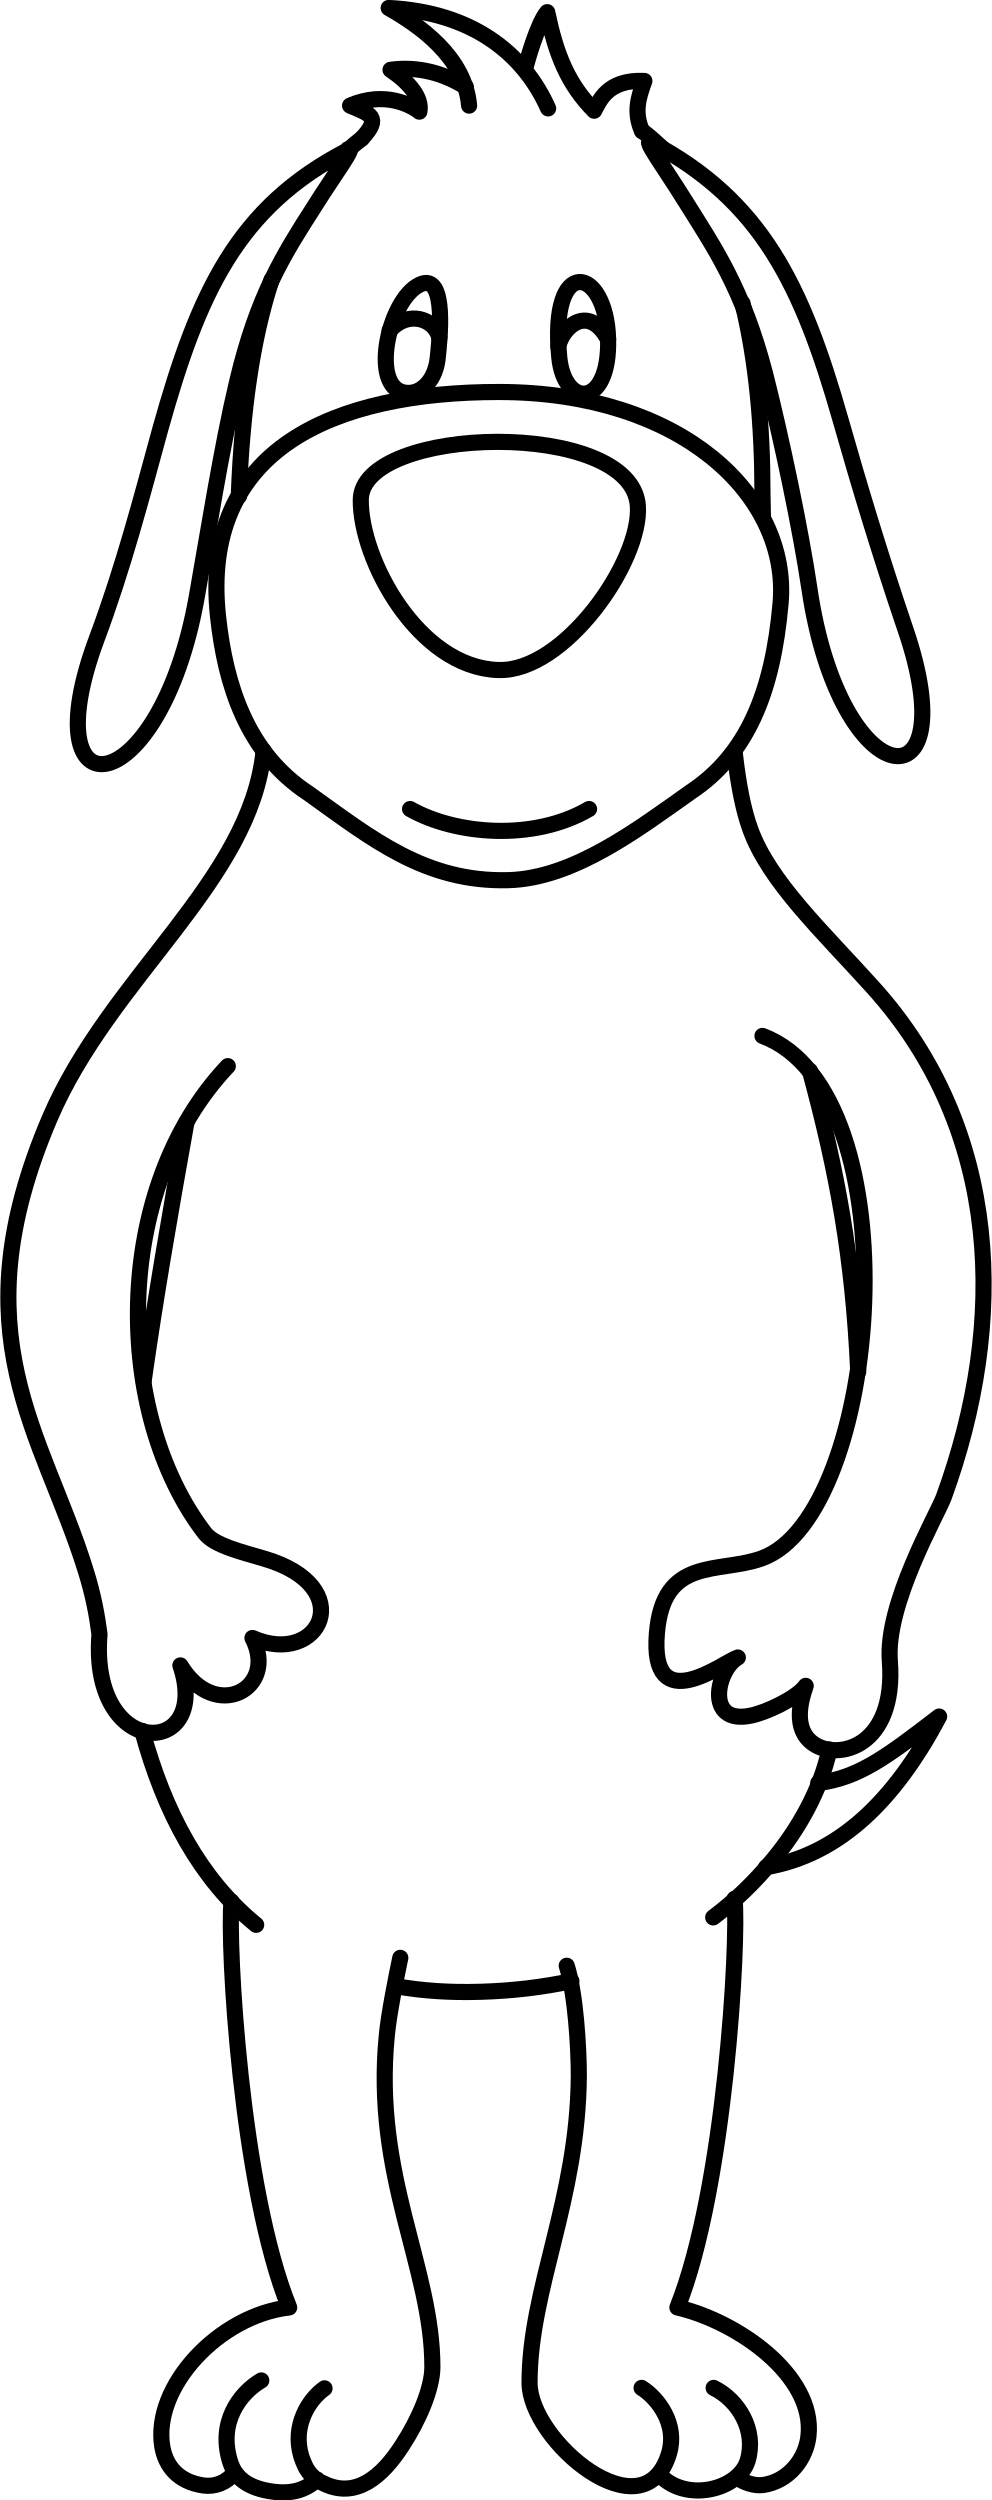
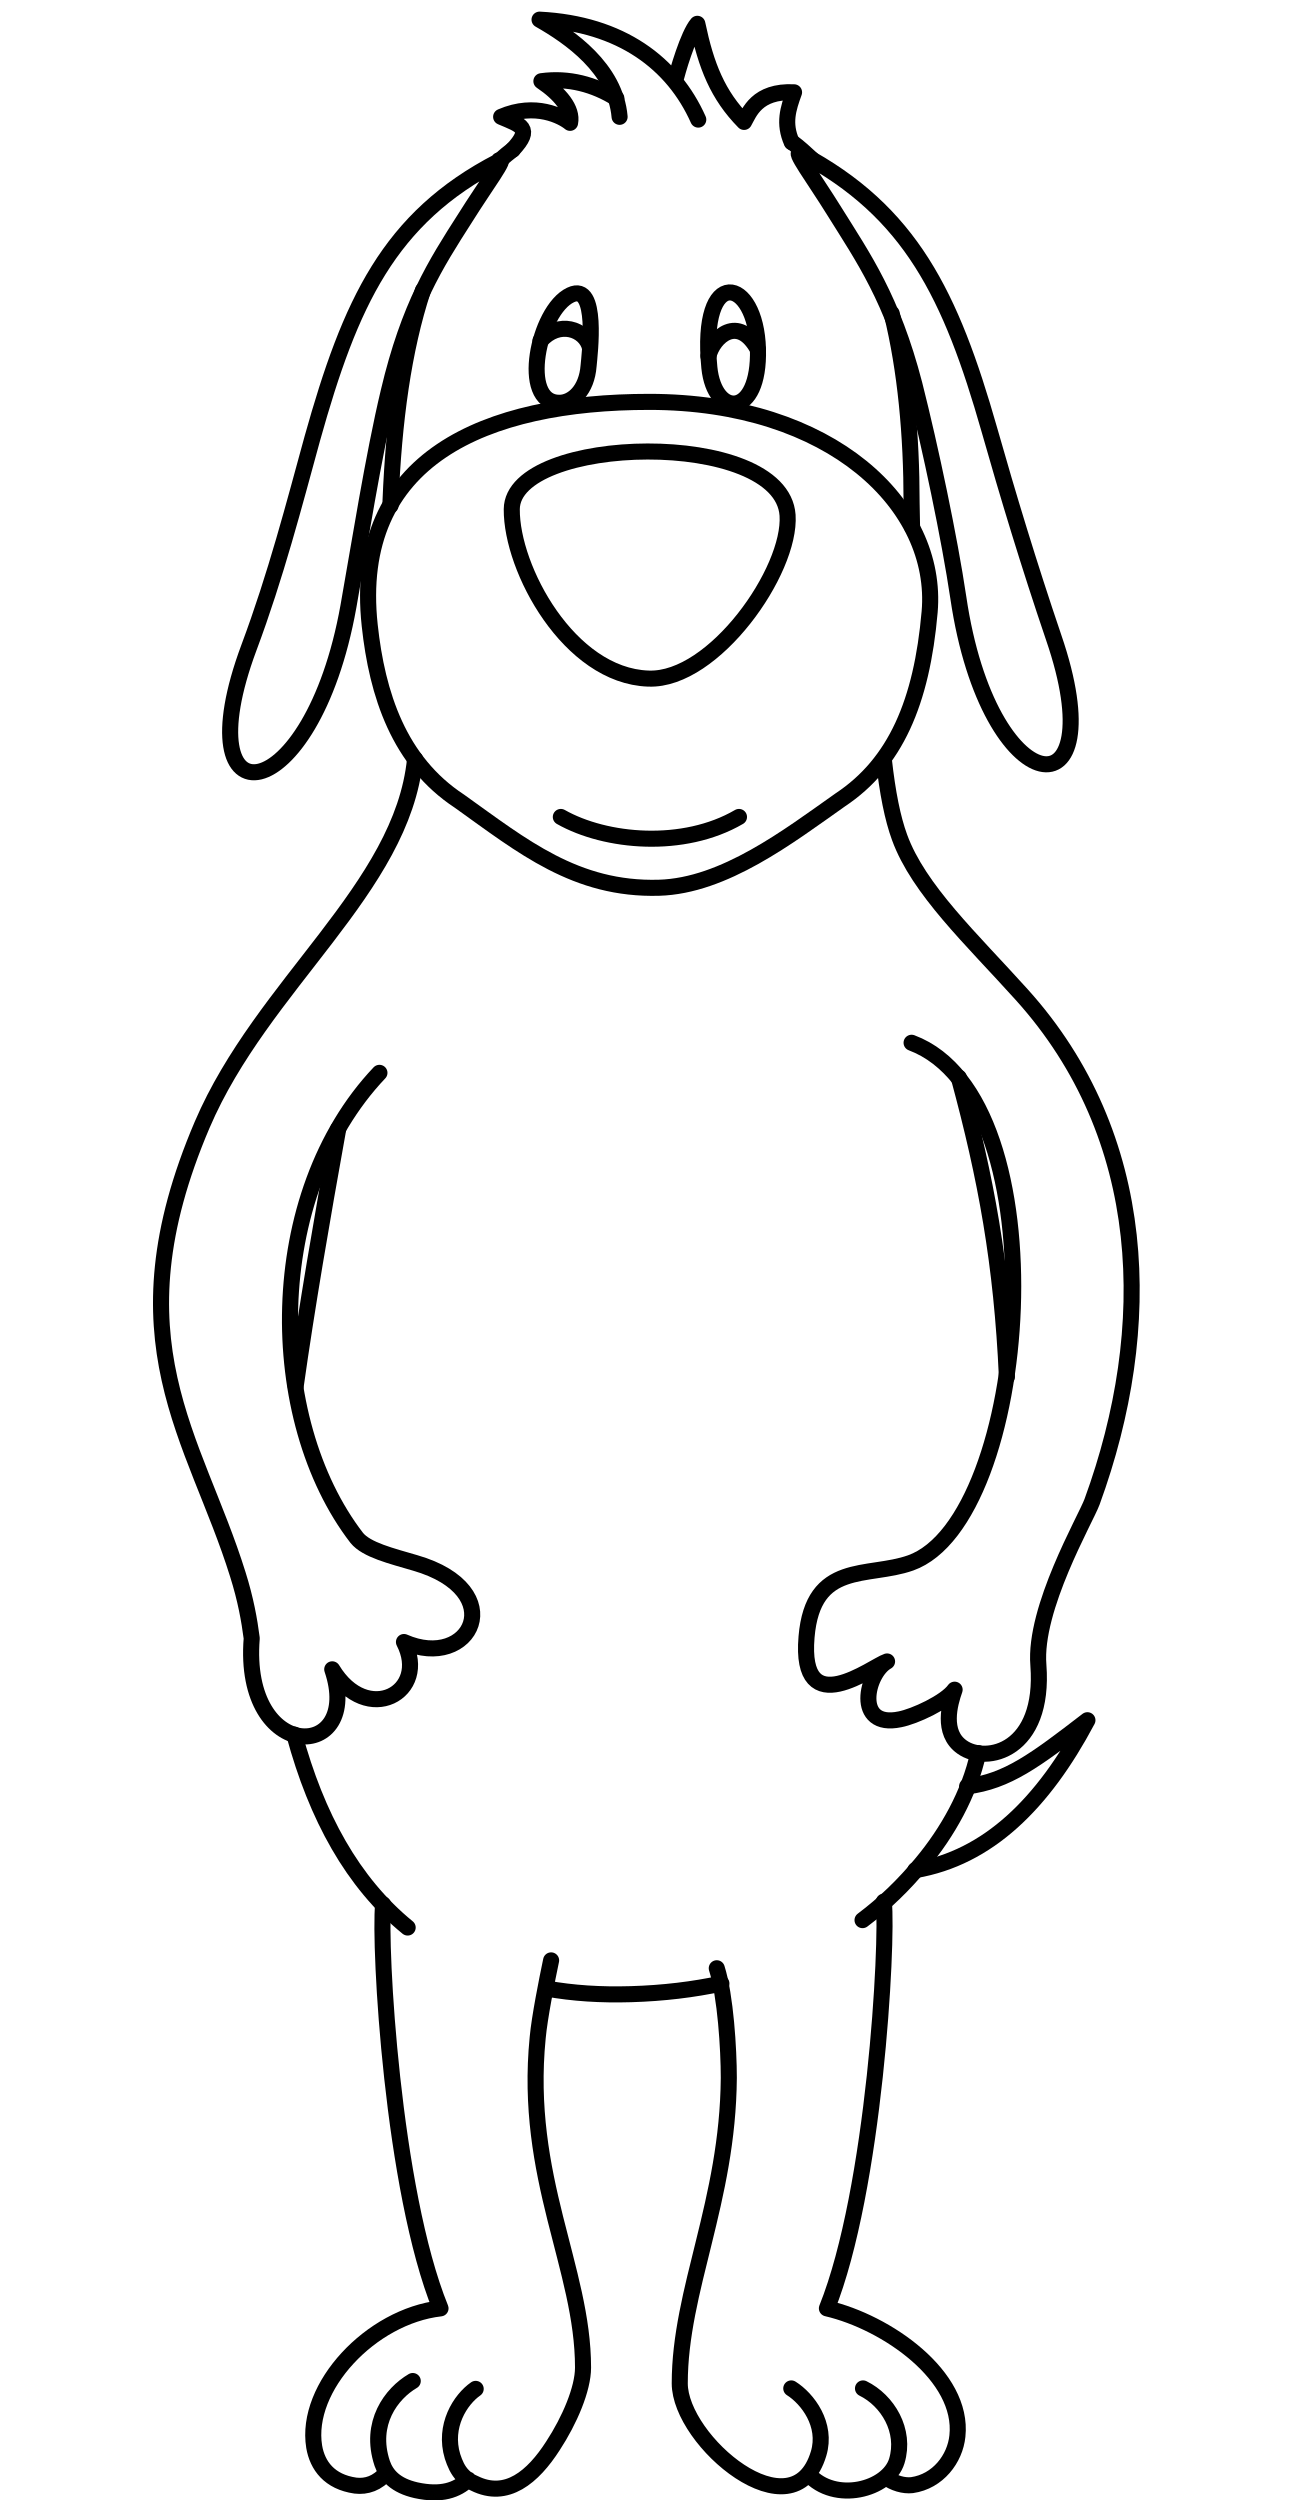
- <svg xmlns="http://www.w3.org/2000/svg" xml:space="preserve" width="48.76mm" height="122.924mm" version="1.1" style="shape-rendering:geometricPrecision; text-rendering:geometricPrecision; image-rendering:optimizeQuality; fill-rule:evenodd; clip-rule:evenodd" viewBox="0 0 2133 5377">
-   <defs>
-     <style type="text/css">
+ <svg xmlns="http://www.w3.org/2000/svg" xml:space="preserve" width="226.28" height="437.61" version="1.1" style="fill-rule:evenodd" viewBox="0 0 2793.579 5402.338" id="svg3070">
+   <defs id="defs3072">
+     <style type="text/css" id="style3074">
   
    .str0 {stroke:black;stroke-width:34.722;stroke-linecap:round;stroke-linejoin:round}
    .fil0 {fill:none}
   
  </style>
  </defs>
-   <g id="lineart">
+   <g id="lineart" transform="translate(329.9707,25.33956)">
    <g id="_642120112">
-       <path class="fil0 str0" d="M514 1067c0,-3 0,-7 0,-10 7,-173 28,-327 70,-455m168 -282c8,-8 17,-15 26,-22m604 -16c15,11 28,23 42,36m173 334c30,122 43,262 43,409 0,18 1,35 1,52m101 1190c59,218 93,402 104,647m-62 813c-19,88 -67,172 -122,238 -38,46 -80,87 -128,123m-305 137c-60,13 -126,21 -195,23 -66,2 -126,-2 -182,-12m-301 -132c-119,-97 -197,-240 -245,-417m3 -753c24,-170 56,-356 92,-556" />
-       <path class="fil0 str0" d="M1640 2228c328,123 256,1032 -2,1124 -93,33 -211,-5 -225,160 -16,189 143,63 174,53 -45,25 -72,146 28,125 31,-6 99,-37 118,-64 -11,31 -28,93 16,124 53,38 179,8 165,-177 -10,-123 102,-315 116,-353 138,-378 124,-790 -152,-1096 -108,-120 -223,-227 -264,-340 -15,-41 -26,-96 -34,-168" />
-       <path class="fil0 str0" d="M903 612c-70,33 -111,234 -24,233 28,0 59,-27 63,-80 2,-23 22,-182 -39,-153z" />
-       <path class="fil0 str0" d="M945 726c-10,-41 -68,-60 -107,-15" />
-       <path class="fil0 str0" d="M1203 769c-22,-223 101,-197 105,-40 4,150 -94,149 -105,40z" />
-       <path class="fil0 str0" d="M1201 744c10,-42 65,-91 107,-14" />
-       <path class="fil0 str0" d="M1071 1441c-171,-6 -296,-237 -295,-366 1,-161 583,-176 596,13 8,120 -159,358 -300,353z" />
-       <path class="fil0 str0" d="M498 4090c-9,91 20,617 124,873 -150,17 -294,170 -273,299 7,41 33,76 89,84 24,3 48,-5 67,-28m57 -198c-46,27 -95,91 -66,178 9,26 29,48 73,58 55,12 88,0 113,-23m16 -196c-33,23 -70,80 -50,146 5,15 11,30 23,42 6,6 14,12 24,16 70,35 127,-14 170,-81 36,-55 65,-123 65,-169 0,-215 -128,-410 -98,-713 4,-44 20,-124 29,-167" />
-       <path class="fil0 str0" d="M1580 4084c9,91 -20,622 -123,879 129,30 296,146 282,276 -5,49 -42,98 -98,106 -18,2 -39,-4 -57,-17m-49 -192c53,26 93,91 73,157 -19,62 -134,92 -191,28m-37 -185c35,22 78,78 59,141 -54,180 -300,-27 -300,-152 0,-202 104,-393 106,-660 0,-62 -7,-177 -26,-237" />
-       <path class="fil0 str0" d="M1381 282c-18,-41 -8,-72 5,-108 -81,-4 -97,45 -108,64 -57,-58 -82,-121 -101,-212 -20,23 -44,106 -48,125m50 82c-54,-121 -166,-207 -343,-216 65,37 164,105 173,210" />
-       <path class="fil0 str0" d="M778 298c44,-47 17,-53 -25,-71 74,-32 132,-1 149,13 6,-30 -22,-63 -62,-90 59,-8 114,7 162,37" />
-       <path class="fil0 str0" d="M567 1615c-28,280 -330,486 -460,790 -199,466 -15,676 77,972 17,54 25,99 30,138 -22,273 242,268 174,67 75,124 211,50 155,-59 145,64 232,-111 24,-171 -51,-15 -105,-28 -126,-54 -198,-257 -202,-740 49,-1005" />
-       <path class="fil0 str0" d="M1401 306c-21,-11 28,54 72,125 63,101 125,189 173,374 35,138 76,333 95,461 66,449 341,479 206,86 -53,-156 -99,-308 -139,-449 -83,-291 -170,-471 -407,-597z" />
-       <path class="fil0 str0" d="M748 321c21,-11 -28,53 -73,125 -64,100 -121,189 -165,375 -33,138 -64,335 -87,464 -80,446 -359,476 -215,89 58,-155 98,-310 137,-452 82,-293 165,-476 403,-599z" />
-       <path class="fil0 str0" d="M1486 1703c-112,79 -251,186 -392,190 -180,5 -295,-90 -431,-187 -131,-86 -178,-231 -194,-380 -39,-362 251,-483 604,-483 394,0 626,224 606,454 -17,195 -74,327 -193,406z" />
-       <path class="fil0 str0" d="M882 1740c97,55 265,70 385,0" />
-       <path class="fil0 str0" d="M1648 4016c157,-27 276,-143 372,-324 -113,87 -173,132 -260,143" />
+       <path class="fil0 str0" d="m 514,1067 c 0,-3 0,-7 0,-10 7,-173 28,-327 70,-455 M 752,320 c 8,-8 17,-15 26,-22 m 604,-16 c 15,11 28,23 42,36 m 173,334 c 30,122 43,262 43,409 0,18 1,35 1,52 m 101,1190 c 59,218 93,402 104,647 m -62,813 c -19,88 -67,172 -122,238 -38,46 -80,87 -128,123 m -305,137 c -60,13 -126,21 -195,23 -66,2 -126,-2 -182,-12 M 551,4140 C 432,4043 354,3900 306,3723 m 3,-753 c 24,-170 56,-356 92,-556" id="path3079" style="fill:none;stroke:#000000;stroke-width:34.722;stroke-linecap:round;stroke-linejoin:round" />
+       <path class="fil0 str0" d="m 1640,2228 c 328,123 256,1032 -2,1124 -93,33 -211,-5 -225,160 -16,189 143,63 174,53 -45,25 -72,146 28,125 31,-6 99,-37 118,-64 -11,31 -28,93 16,124 53,38 179,8 165,-177 -10,-123 102,-315 116,-353 138,-378 124,-790 -152,-1096 -108,-120 -223,-227 -264,-340 -15,-41 -26,-96 -34,-168" id="path3081" style="fill:none;stroke:#000000;stroke-width:34.722;stroke-linecap:round;stroke-linejoin:round" />
+       <path class="fil0 str0" d="m 903,612 c -70,33 -111,234 -24,233 28,0 59,-27 63,-80 2,-23 22,-182 -39,-153 z" id="path3083" style="fill:none;stroke:#000000;stroke-width:34.722;stroke-linecap:round;stroke-linejoin:round" />
+       <path class="fil0 str0" d="M 945,726 C 935,685 877,666 838,711" id="path3085" style="fill:none;stroke:#000000;stroke-width:34.722;stroke-linecap:round;stroke-linejoin:round" />
+       <path class="fil0 str0" d="m 1203,769 c -22,-223 101,-197 105,-40 4,150 -94,149 -105,40 z" id="path3087" style="fill:none;stroke:#000000;stroke-width:34.722;stroke-linecap:round;stroke-linejoin:round" />
+       <path class="fil0 str0" d="m 1201,744 c 10,-42 65,-91 107,-14" id="path3089" style="fill:none;stroke:#000000;stroke-width:34.722;stroke-linecap:round;stroke-linejoin:round" />
+       <path class="fil0 str0" d="m 1071,1441 c -171,-6 -296,-237 -295,-366 1,-161 583,-176 596,13 8,120 -159,358 -300,353 z" id="path3091" style="fill:none;stroke:#000000;stroke-width:34.722;stroke-linecap:round;stroke-linejoin:round" />
+       <path class="fil0 str0" d="m 498,4090 c -9,91 20,617 124,873 -150,17 -294,170 -273,299 7,41 33,76 89,84 24,3 48,-5 67,-28 m 57,-198 c -46,27 -95,91 -66,178 9,26 29,48 73,58 55,12 88,0 113,-23 m 16,-196 c -33,23 -70,80 -50,146 5,15 11,30 23,42 6,6 14,12 24,16 70,35 127,-14 170,-81 36,-55 65,-123 65,-169 0,-215 -128,-410 -98,-713 4,-44 20,-124 29,-167" id="path3093" style="fill:none;stroke:#000000;stroke-width:34.722;stroke-linecap:round;stroke-linejoin:round" />
+       <path class="fil0 str0" d="m 1580,4084 c 9,91 -20,622 -123,879 129,30 296,146 282,276 -5,49 -42,98 -98,106 -18,2 -39,-4 -57,-17 m -49,-192 c 53,26 93,91 73,157 -19,62 -134,92 -191,28 m -37,-185 c 35,22 78,78 59,141 -54,180 -300,-27 -300,-152 0,-202 104,-393 106,-660 0,-62 -7,-177 -26,-237" id="path3095" style="fill:none;stroke:#000000;stroke-width:34.722;stroke-linecap:round;stroke-linejoin:round" />
+       <path class="fil0 str0" d="m 1381,282 c -18,-41 -8,-72 5,-108 -81,-4 -97,45 -108,64 -57,-58 -82,-121 -101,-212 -20,23 -44,106 -48,125 m 50,82 C 1125,112 1013,26 836,17 c 65,37 164,105 173,210" id="path3097" style="fill:none;stroke:#000000;stroke-width:34.722;stroke-linecap:round;stroke-linejoin:round" />
+       <path class="fil0 str0" d="m 778,298 c 44,-47 17,-53 -25,-71 74,-32 132,-1 149,13 6,-30 -22,-63 -62,-90 59,-8 114,7 162,37" id="path3099" style="fill:none;stroke:#000000;stroke-width:34.722;stroke-linecap:round;stroke-linejoin:round" />
+       <path class="fil0 str0" d="m 567,1615 c -28,280 -330,486 -460,790 -199,466 -15,676 77,972 17,54 25,99 30,138 -22,273 242,268 174,67 75,124 211,50 155,-59 145,64 232,-111 24,-171 -51,-15 -105,-28 -126,-54 -198,-257 -202,-740 49,-1005" id="path3101" style="fill:none;stroke:#000000;stroke-width:34.722;stroke-linecap:round;stroke-linejoin:round" />
+       <path class="fil0 str0" d="m 1401,306 c -21,-11 28,54 72,125 63,101 125,189 173,374 35,138 76,333 95,461 66,449 341,479 206,86 -53,-156 -99,-308 -139,-449 -83,-291 -170,-471 -407,-597 z" id="path3103" style="fill:none;stroke:#000000;stroke-width:34.722;stroke-linecap:round;stroke-linejoin:round" />
+       <path class="fil0 str0" d="m 748,321 c 21,-11 -28,53 -73,125 -64,100 -121,189 -165,375 -33,138 -64,335 -87,464 -80,446 -359,476 -215,89 58,-155 98,-310 137,-452 82,-293 165,-476 403,-599 z" id="path3105" style="fill:none;stroke:#000000;stroke-width:34.722;stroke-linecap:round;stroke-linejoin:round" />
+       <path class="fil0 str0" d="m 1486,1703 c -112,79 -251,186 -392,190 -180,5 -295,-90 -431,-187 -131,-86 -178,-231 -194,-380 -39,-362 251,-483 604,-483 394,0 626,224 606,454 -17,195 -74,327 -193,406 z" id="path3107" style="fill:none;stroke:#000000;stroke-width:34.722;stroke-linecap:round;stroke-linejoin:round" />
+       <path class="fil0 str0" d="m 882,1740 c 97,55 265,70 385,0" id="path3109" style="fill:none;stroke:#000000;stroke-width:34.722;stroke-linecap:round;stroke-linejoin:round" />
+       <path class="fil0 str0" d="m 1648,4016 c 157,-27 276,-143 372,-324 -113,87 -173,132 -260,143" id="path3111" style="fill:none;stroke:#000000;stroke-width:34.722;stroke-linecap:round;stroke-linejoin:round" />
    </g>
  </g>
</svg>
